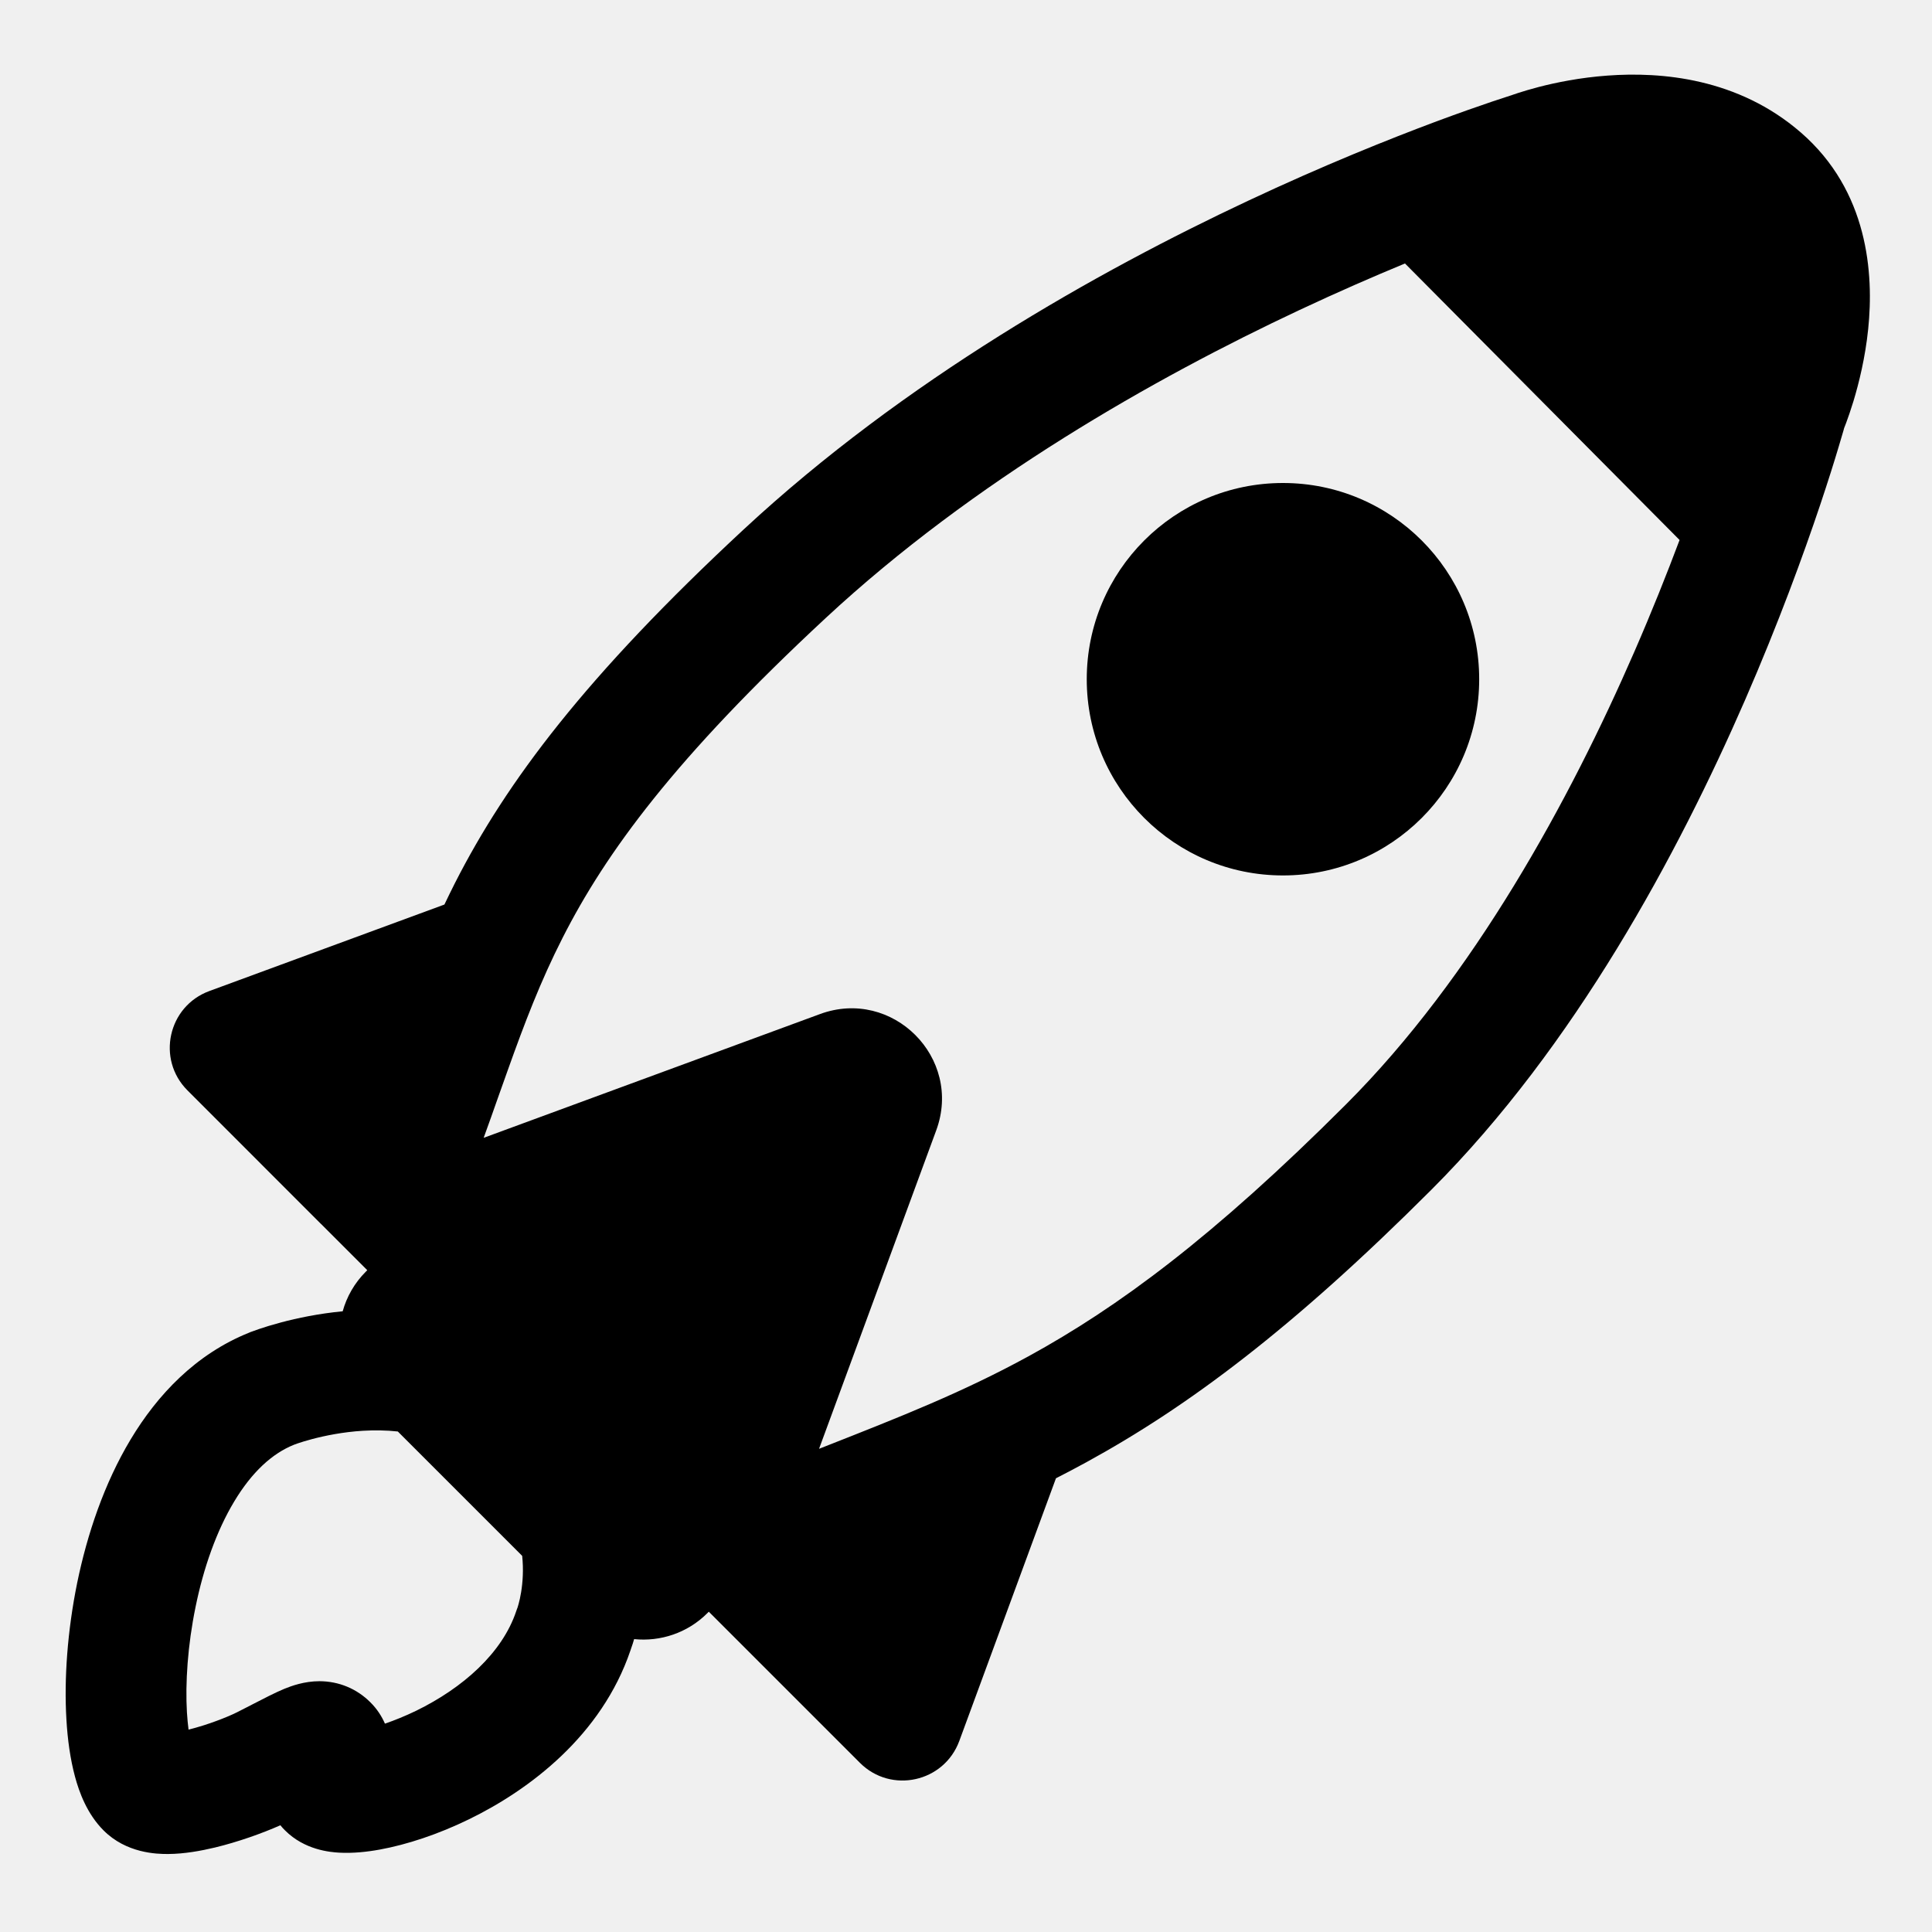
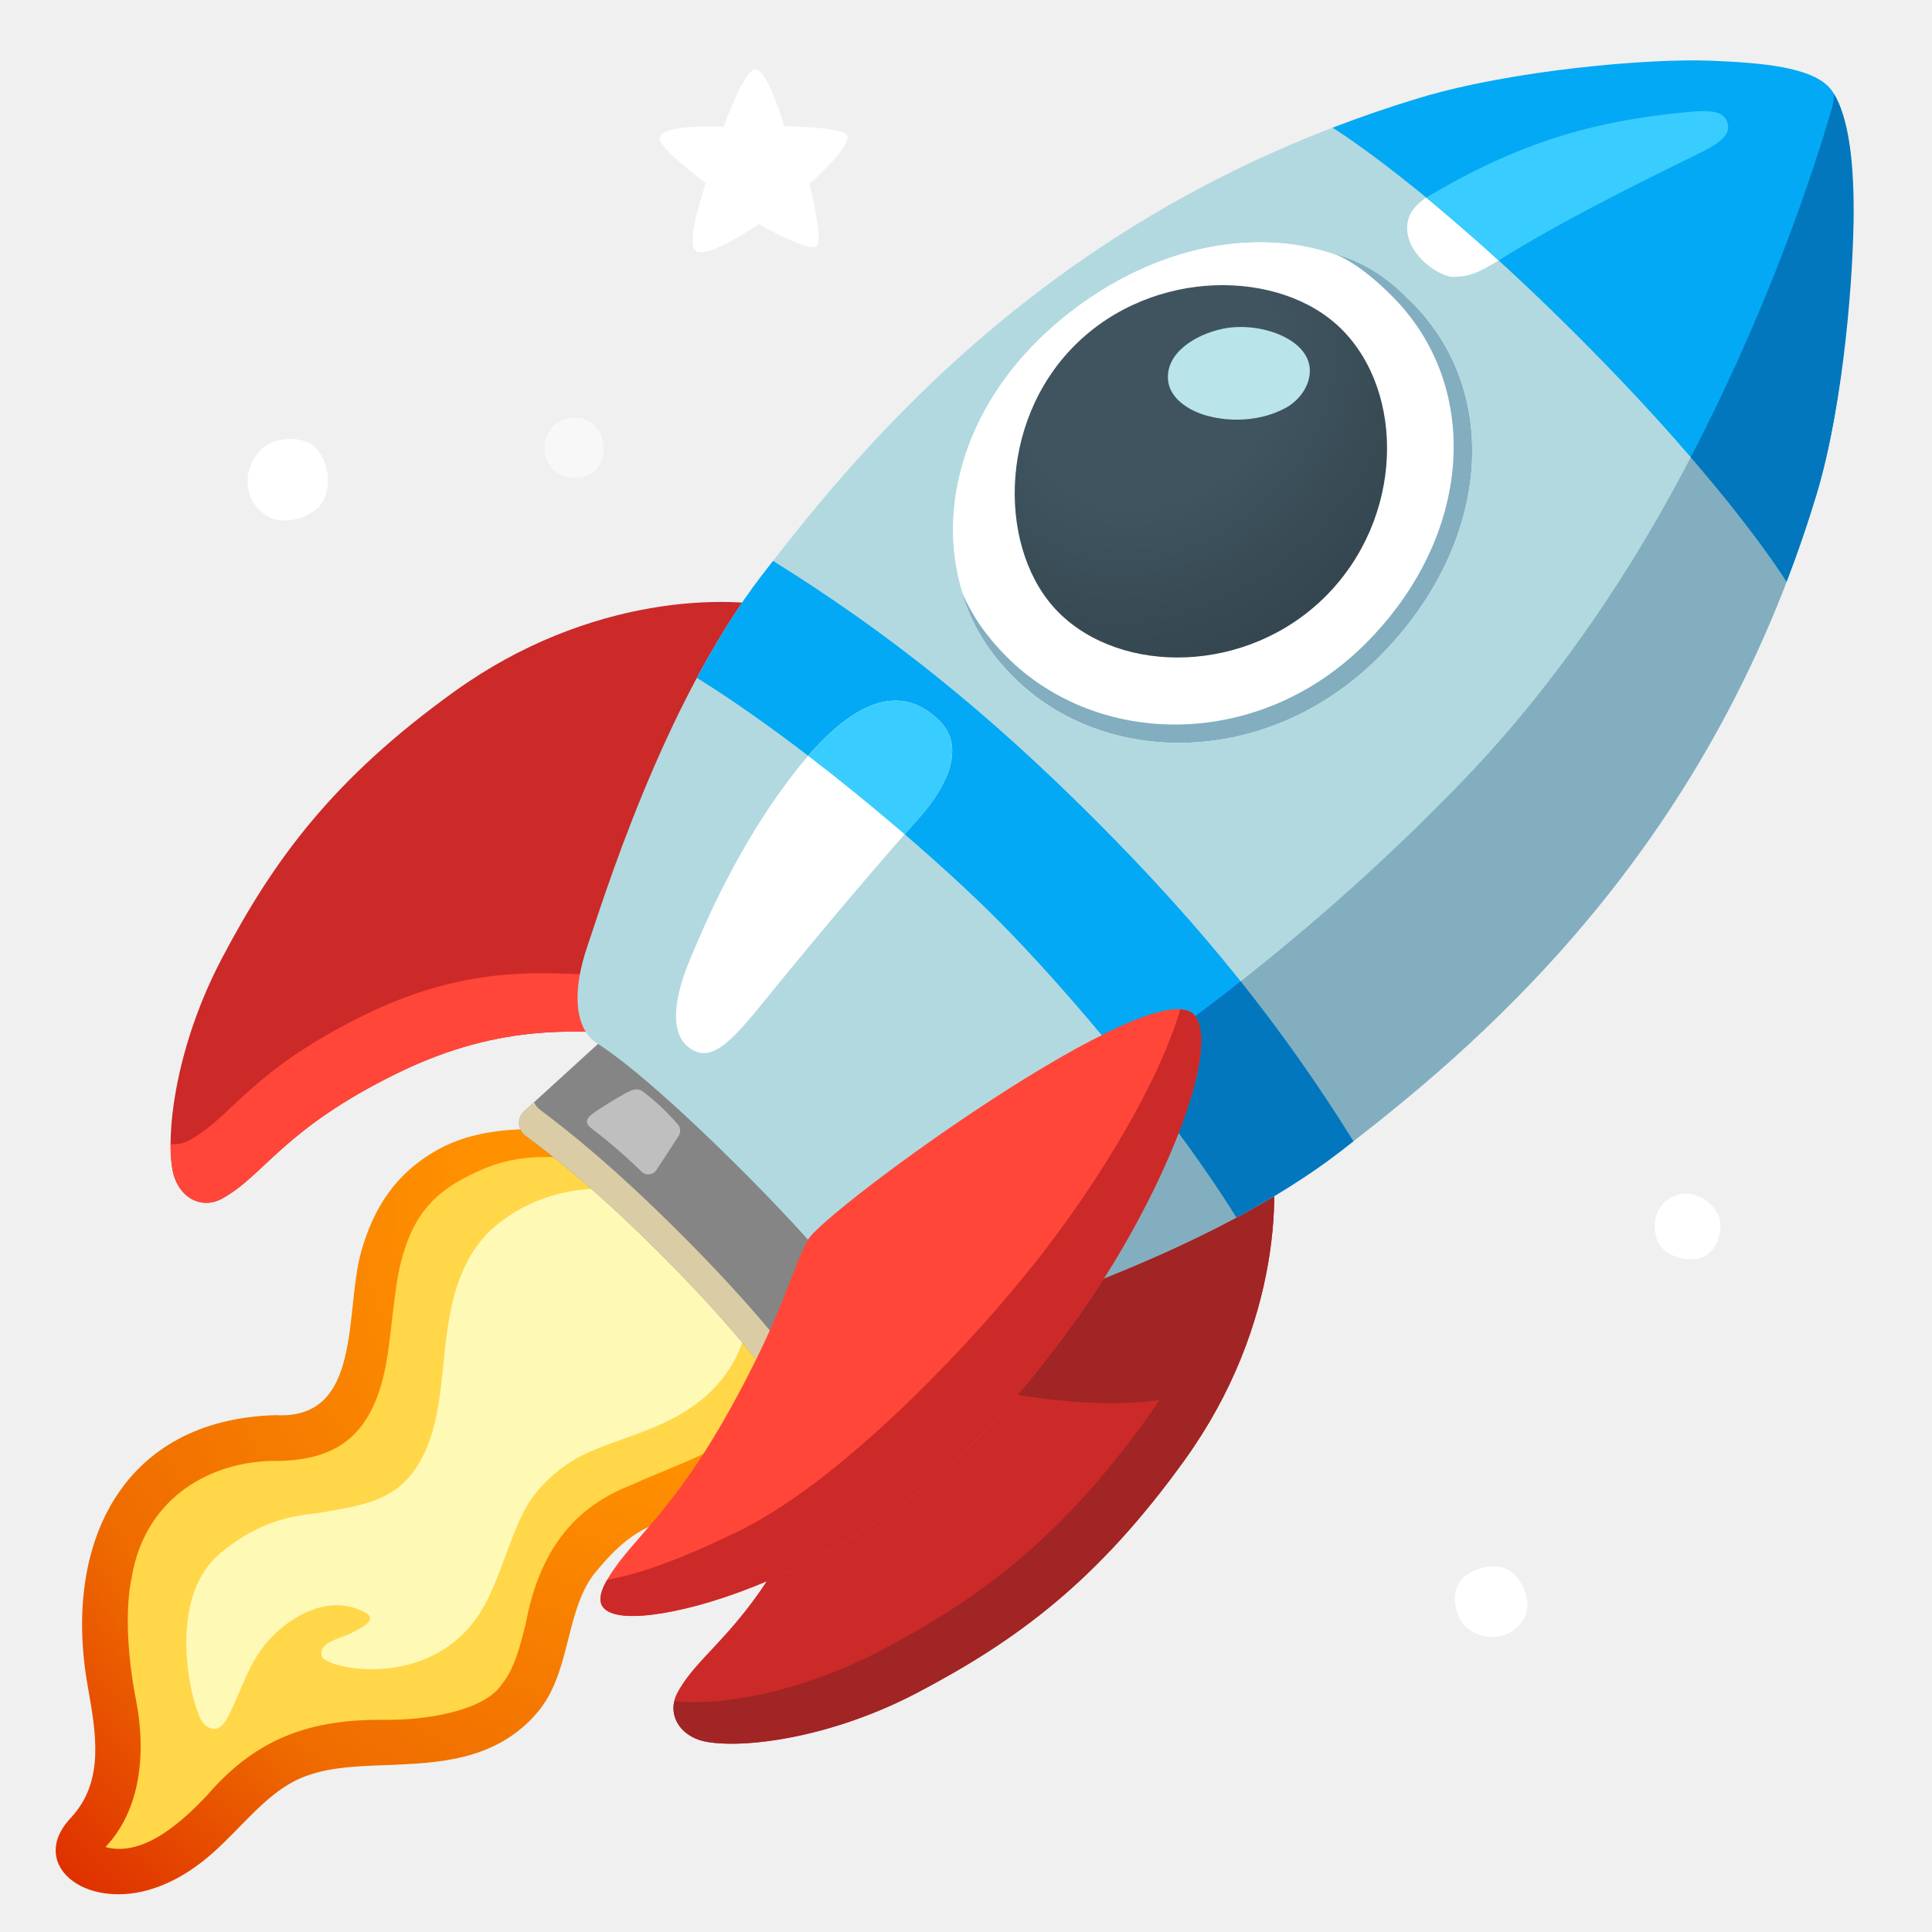
- <svg xmlns="http://www.w3.org/2000/svg" viewBox="0 0 32 32" fill="none">
-   <path d="M24.5 11.25C24.5 13.045 23.045 14.5 21.25 14.5C19.455 14.5 18 13.045 18 11.25C18 9.455 19.455 8 21.25 8C23.045 8 24.5 9.455 24.5 11.25Z" fill="currentColor" />
-   <path d="M30.577 7.007C30.565 7.04 30.554 7.068 30.544 7.092L30.534 7.13C30.516 7.192 30.49 7.282 30.455 7.397C30.387 7.626 30.284 7.956 30.147 8.365C29.873 9.181 29.46 10.316 28.903 11.596C27.796 14.136 26.087 17.327 23.707 19.707C21.409 22.005 19.677 23.298 17.994 24.219C17.826 24.311 17.658 24.399 17.49 24.485L15.889 28.836C15.636 29.521 14.759 29.714 14.243 29.198L11.74 26.695C11.737 26.698 11.733 26.701 11.73 26.705C11.726 26.709 11.722 26.713 11.717 26.718C11.386 27.049 10.937 27.193 10.503 27.149C10.495 27.175 10.488 27.2 10.481 27.222C10.469 27.261 10.457 27.294 10.448 27.319L10.442 27.337C9.963 28.747 8.769 29.645 7.77 30.132C7.256 30.383 6.737 30.553 6.294 30.634C6.076 30.674 5.843 30.698 5.62 30.686C5.463 30.677 5.045 30.641 4.722 30.318C4.694 30.291 4.668 30.262 4.644 30.232C4.344 30.365 3.944 30.508 3.559 30.601C3.328 30.656 3.055 30.706 2.79 30.708C2.589 30.71 2.092 30.694 1.716 30.318C1.441 30.043 1.311 29.683 1.242 29.426C1.164 29.137 1.119 28.812 1.1 28.479C1.06 27.811 1.116 27.013 1.279 26.214C1.443 25.418 1.723 24.575 2.164 23.841C2.605 23.106 3.241 22.427 4.129 22.072C4.13 22.071 4.132 22.07 4.132 22.07L4.136 22.069L4.147 22.064L4.181 22.052C4.208 22.041 4.245 22.028 4.29 22.013C4.38 21.982 4.506 21.943 4.66 21.902C4.92 21.833 5.271 21.758 5.676 21.719C5.743 21.478 5.871 21.25 6.061 21.061C6.068 21.053 6.076 21.046 6.083 21.038L5.32 20.275L5.31 20.266L3.105 18.06C2.589 17.544 2.782 16.667 3.467 16.415L7.361 14.982C7.417 14.864 7.475 14.746 7.535 14.627C8.392 12.943 9.706 11.194 12.32 8.767C14.984 6.294 18.174 4.498 20.671 3.326C21.924 2.737 23.015 2.301 23.794 2.01C24.184 1.865 24.497 1.756 24.713 1.683C24.822 1.646 24.907 1.618 24.965 1.6L25.033 1.578L25.035 1.578L25.047 1.573C25.072 1.564 25.106 1.553 25.148 1.539C25.231 1.512 25.347 1.477 25.489 1.44C25.772 1.367 26.169 1.285 26.625 1.252C27.516 1.186 28.788 1.293 29.827 2.194C30.945 3.163 31.038 4.533 30.943 5.45C30.894 5.927 30.789 6.347 30.699 6.645C30.653 6.795 30.61 6.918 30.577 7.007ZM23.271 4.364C22.746 4.581 22.156 4.838 21.521 5.136C19.12 6.263 16.134 7.955 13.68 10.233C11.177 12.557 10.035 14.123 9.318 15.534C8.954 16.249 8.688 16.946 8.408 17.732C8.355 17.879 8.302 18.03 8.247 18.184C8.172 18.398 8.094 18.618 8.011 18.846L13.582 16.796C14.782 16.354 15.949 17.521 15.507 18.722L13.566 23.997C13.599 23.984 13.632 23.971 13.665 23.958C14.91 23.468 15.94 23.063 17.034 22.465C18.508 21.658 20.091 20.495 22.293 18.293C24.413 16.173 26.002 13.248 27.069 10.797C27.36 10.129 27.61 9.501 27.819 8.944L23.271 4.364ZM8.649 25.77L6.589 23.71C6.398 23.689 6.204 23.687 6.012 23.698C5.681 23.718 5.385 23.779 5.172 23.835C5.066 23.863 4.984 23.889 4.931 23.907C4.905 23.916 4.886 23.923 4.876 23.927L4.868 23.93C4.507 24.075 4.171 24.383 3.879 24.87C3.585 25.359 3.37 25.973 3.239 26.616C3.107 27.257 3.068 27.88 3.096 28.361C3.103 28.469 3.112 28.565 3.123 28.648C3.434 28.571 3.76 28.443 3.921 28.363C3.999 28.324 4.083 28.281 4.168 28.237L4.169 28.236C4.364 28.135 4.566 28.031 4.71 27.972C4.826 27.925 5.038 27.846 5.292 27.846C5.609 27.847 5.908 27.968 6.136 28.197C6.243 28.303 6.321 28.424 6.376 28.549C6.536 28.494 6.712 28.423 6.894 28.335C7.661 27.96 8.318 27.384 8.551 26.684L8.561 26.655L8.568 26.637L8.57 26.632L8.575 26.617C8.583 26.591 8.597 26.544 8.611 26.479C8.639 26.35 8.667 26.159 8.66 25.933C8.658 25.881 8.655 25.826 8.649 25.77ZM5.733 28.689C5.71 28.688 5.715 28.685 5.741 28.689L5.733 28.689Z" fill="currentColor" />
+ <svg xmlns="http://www.w3.org/2000/svg" xml:space="preserve" id="rocket-Layer_2_00000010285873290264657570000016425740306604066721_" x="0" y="0" version="1.1" viewBox="0 0 128 128">
+   <path fill="#FFF" d="M17.31 29.762c-1.2 1.2-1.253 3.123.087 4.225 1.189.984 3.123.346 3.847-.54s.638-2.81-.324-3.76c-.962-.963-2.875-.65-3.61.075" />
+   <path fill="#FFF" d="M36.634 28.239c-.908 1.005-.616 2.496.227 3.047s2.107.497 2.723-.26c.552-.68.616-2.042-.226-2.885-.735-.724-2.14-.55-2.724.098" opacity=".5" />
+   <path fill="#FFF" d="M47.946 8.402s1.318-3.761 2.096-3.804c.79-.044 1.924 3.76 1.924 3.76s3.901.044 4.16.616c.336.735-2.496 3.2-2.496 3.2s.919 3.673.487 4.117c-.487.486-3.848-1.449-3.848-1.449s-3.458 2.41-4.203 1.751c-.649-.573.702-4.463.702-4.463s-3.242-2.367-3.07-3.026c.25-.93 4.248-.702 4.248-.702m49.298 99.493c1.194.9 2.878.722 3.672-.574.719-1.153-.08-2.761-.934-3.286s-2.522-.224-3.246.732c-.712.947-.213 2.59.508 3.128m16.598-27.389c-.577-1.249-2.119-1.848-3.287-1.075-1.132.757-1.085 2.205-.62 3.002s1.948 1.278 2.952.82c1.003-.46 1.307-1.999.955-2.747" />
+   <path fill="#FFD749" d="M30.21 77.192a10.36 10.36 0 0 0-4.848 6.182c-.57 2.055-.488 4.234-.882 6.33s-1.448 4.278-3.42 5.089c-1.04.428-2.198.418-3.32.501-2.522.188-5.08.926-7.006 2.566-1.87 1.592-3.006 3.93-3.476 6.34-.471 2.411-.322 4.904.046 7.333.294 1.94.727 3.904.43 5.843a7.9 7.9 0 0 1-1.834 3.96c-.375.432-.83.94-.682 1.491.1.376.458.622.812.783 2.346 1.074 5.114-.233 7.043-1.947s3.523-3.889 5.833-5.039c2.448-1.219 5.312-1.098 8.044-1.238 2.73-.14 5.709-.71 7.442-2.825 2.12-2.585 1.66-6.607 3.776-9.196 1.151-1.41 2.892-2.173 4.548-2.929 3.047-1.391 6.104-2.983 8.328-5.489s3.472-6.12 2.37-9.283c-.764-2.19-2.51-3.87-4.24-5.414-1.474-1.317-3.003-2.66-4.858-3.344-7.68-2.833-11.702-1.065-14.105.286" />
+   <radialGradient id="rocket-SVGID_1_" cx="47.32" cy="80.024" r="62.861" gradientUnits="userSpaceOnUse">
+     <stop offset=".255" style="stop-color:#ff9100" />
+     <stop offset=".714" style="stop-color:#ef6c00" />
+     <stop offset="1" style="stop-color:#dd2c00" />
+   </radialGradient>
+   <path fill="url(#rocket-SVGID_1_)" d="M7.87 125.499c-3.403.025-5.59-2.576-3.127-5.118 2.205-2.421 1.606-5.6 1.078-8.623-1.7-9.433 2.236-17.707 12.426-18 5.79.33 4.57-6.81 5.67-10.785.83-2.988 2.343-5.265 5.046-6.783 3.027-1.7 8.248-2.194 16.1.703 2.164.798 3.696.976 5.11 2.238 5.62 4.462 7.173 10.758 1.992 16.812-2.394 2.7-6.01 3.765-9.178 5.212-1.545.703-2.74 2.03-3.658 3.16-1.923 2.573-1.5 6.581-3.776 9.197-2.75 3.182-6.633 3.292-9.902 3.428-2.222.079-4.32.153-6.077 1.027-2.07 1.034-3.69 3.228-5.505 4.818-2.002 1.778-4.19 2.714-6.2 2.714m-.884-3.126c2.508.683 5.064-1.652 6.77-3.467 3.293-3.802 6.875-5.02 11.79-4.963 3.017.028 6.592-.693 7.686-2.334.848-1.033 1.211-2.481 1.596-4.014.827-4.417 2.849-7.585 6.953-9.193 3.331-1.508 6.214-2.268 8.14-4.45 4.037-4.77 2.642-9.098-1.745-12.583-1.29-1.15-2.75-2.454-4.38-3.056-7.56-2.788-10.745-1.501-13.197-.173s-3.375 3.088-3.984 5.278c-.535 1.955-.656 4.99-1.056 7.05-.93 4.841-3.44 6.4-7.707 6.322-4.326.176-8.286 2.716-9.122 7.697-.443 2.044-.294 4.964.2 7.72.73 3.39.61 7.46-1.944 10.166" />
+   <path fill="#FFF9B6" d="M41.291 78.828c-4.457-.496-7.495 1.417-8.897 2.79-1.464 1.434-2.206 3.457-2.586 5.47s-.441 4.074-.781 6.095c-.352 2.088-1.105 4.274-2.83 5.503-1.31.932-2.971 1.169-4.551 1.466-1.389.262-3.962.143-7.103 2.803s-2.242 8.422-1.396 10.61c.125.324.289.66.589.838.779.459 1.196-.261 1.579-1.08.862-1.846 1.205-3.082 2.279-4.407s3.774-3.457 6.462-2.156c1.01.49.191.929-.782 1.434-.765.397-2.19.597-1.967 1.513s7.916 2.518 10.987-3.723c.932-1.894 1.397-3.723 2.304-5.63.884-1.854 2.67-3.413 4.564-4.209 2.7-1.135 5.02-1.57 7.27-3.37 2.189-1.75 3.752-4.786 2.786-7.416-1.642-4.47-3.789-6.072-7.927-6.531" />
+   <path fill="#CC2929" d="M52.283 40.402C48.408 39.32 39.041 39.4 30.14 45.79c-8.078 5.8-12 11.17-15.442 17.71-2.999 5.701-3.726 11.425-3.272 13.984.32 1.804 1.869 2.707 3.293 1.924 2.802-1.541 4.034-4.6 11.592-8.3 7.16-3.507 12.247-2.717 16.156-2.615 2.948.077 13.692-27.007 9.816-28.09" />
+   <path fill="#FF4638" d="M52.283 40.402a13 13 0 0 0-1.436-.297c-.974 7.597-8.198 24.58-10.534 24.519-3.909-.102-8.995-.892-16.156 2.614-7.558 3.701-8.79 6.76-11.591 8.3a2.1 2.1 0 0 1-1.262.257c-.002.653.04 1.224.122 1.688.32 1.804 1.869 2.707 3.293 1.924 2.802-1.541 4.034-4.6 11.592-8.3 7.16-3.507 12.247-2.717 16.156-2.615 2.948.077 13.692-27.007 9.816-28.09" />
+   <path fill="#CC2929" d="M83.903 74.544c1.083 3.876 1.003 13.243-5.387 22.143-5.8 8.078-11.169 12-17.71 15.442-5.7 2.999-11.424 3.726-13.983 3.272-1.805-.32-2.707-1.869-1.924-3.293 1.541-2.802 4.599-4.033 8.3-11.592 3.506-7.16 2.717-12.247 2.615-16.156-.077-2.947 27.006-13.692 28.09-9.816" />
+   <path fill="#A02524" d="m83.232 77.97-11.438 5.707-7.415 8.117s8.807 2.288 14.8.455z" />
+   <path fill="#A02524" d="M83.903 74.544c-.166-.595-.948-.842-2.147-.83.572 4.55-.244 12.559-5.751 20.23-5.8 8.077-11.17 12-17.71 15.441-5.45 2.867-10.913 3.655-13.62 3.322-.282 1.233.595 2.419 2.148 2.694 2.559.454 8.283-.273 13.983-3.272 6.541-3.441 11.91-7.364 17.71-15.442 6.39-8.9 6.47-18.267 5.387-22.143" />
+   <path fill="#858585" d="M62.318 82.107c-2.249-3.515-14.083-15.349-17.597-17.598l-9.994 9.114a1.044 1.044 0 0 0 .082 1.612c1.592 1.183 4.46 3.359 8.943 7.84s6.657 7.351 7.84 8.943a1.044 1.044 0 0 0 1.612.082z" />
+   <path fill="#DACDA6" d="M53.322 91.073c-1.248-1.657-3.542-4.643-8.233-9.335-4.692-4.691-7.678-6.984-9.335-8.233a1.13 1.13 0 0 1-.366-.484l-.66.602a1.044 1.044 0 0 0 .081 1.612c1.592 1.183 4.46 3.359 8.943 7.84 4.482 4.483 6.657 7.351 7.84 8.943a1.044 1.044 0 0 0 1.612.082l.602-.66a1.13 1.13 0 0 1-.484-.367" />
+   <path fill="#B2D9E0" d="M120.344 32.764c1.868-6.21 2.358-14.75 2.358-18.724 0-3.947-.35-7.053-1.587-8.327-1.275-1.237-4.38-1.588-8.328-1.588-3.975 0-12.514.49-18.724 2.358-24.178 7.272-37.004 23.09-43.588 31.635s-10.621 21.85-11.562 24.583-.981 5.401.69 6.454c1.615 1.018 4.762 3.594 9.618 8.45 4.857 4.857 7.14 7.79 8.423 9.62 1.133 1.618 3.75 1.63 6.482.689 2.733-.94 16.038-4.978 24.583-11.562s24.364-19.41 31.635-43.588" />
+   <path fill="#82AEC0" d="M120.344 32.764c1.868-6.21 2.358-14.75 2.358-18.724 0-3.504-.28-6.337-1.207-7.822-3.354 11.83-10.546 30.947-24.586 45.52-19.442 20.177-40.512 29.615-40.512 29.615l-1.173 2.733a47 47 0 0 1 2.42 3.14c1.133 1.617 3.75 1.628 6.482.688s16.038-4.978 24.583-11.562 24.363-19.41 31.635-43.588" />
+   <path fill="#FFF" d="M94.916 12.823c-1.227.707-1.723 1.424-1.685 2.376.074 1.858 2.275 3.16 3.021 3.145 1.021-.019 1.51-.132 3.344-1.277 4.92-3.07 12.133-6.468 13.223-7.03 1.09-.56 1.88-1.116 1.633-1.895s-1.05-.873-2.587-.725c-7.628.736-13.764 3.569-16.95 5.406" />
+   <path fill="#03A9F4" d="M120.344 32.764c1.868-6.21 2.358-14.75 2.358-18.724 0-3.947-.35-7.053-1.587-8.327-1.275-1.237-4.172-1.554-7.838-1.694-3.972-.152-13.004.597-19.214 2.464a82 82 0 0 0-5.777 1.982c.068.042 6.263 3.822 16.259 13.818s13.775 16.19 13.817 16.258a82 82 0 0 0 1.982-5.777m-47.81 21.529c-7.206-7.206-13.76-12.43-21.318-17.132l-.741.957c-1.587 2.06-3.022 4.397-4.305 6.795 6.71 4.145 15.2 11.305 19.82 15.924s11.78 13.11 15.925 19.82c2.397-1.283 4.735-2.718 6.794-4.305q.466-.358.957-.741c-4.701-7.558-9.926-14.112-17.132-21.318" />
+   <path fill="#FFF" d="M91.361 43.525c-7.36 7.361-18.201 7.338-24.21 1.33s-5.31-16.15 2.453-23.087c7.633-6.82 17.945-7.715 23.953-1.707s5.165 16.104-2.196 23.464" />
+   <path fill="#FFF" d="M91.361 43.525c-7.36 7.361-18.201 7.338-24.21 1.33s-5.31-16.15 2.453-23.087c7.633-6.82 17.945-7.715 23.953-1.707s5.165 16.104-2.196 23.464" />
+   <path fill="#82AEC0" d="M93.557 20.061c-1.616-1.615-2.964-2.576-5.066-3.212 1.243.536 2.461 1.493 3.735 2.768 6.008 6.008 5.355 15.914-1.751 23.02s-17.76 6.896-23.768.888c-1.29-1.29-2.262-2.646-2.946-4.23.634 2.102 1.755 3.924 3.39 5.56 6.009 6.008 16.85 6.031 24.21-1.33 7.361-7.36 8.204-17.456 2.196-23.464" />
+   <radialGradient id="rocket-SVGID_00000083770919074451489010000017324086113155513989_" cx="74.738" cy="21.939" r="26.152" gradientTransform="matrix(.63308 .77408 -.91451 .74793 49.123 -48.934)" gradientUnits="userSpaceOnUse">
+     <stop offset=".294" style="stop-color:#3f545f" />
+     <stop offset=".884" style="stop-color:#2f3f47" />
+   </radialGradient>
+   <path fill="url(#rocket-SVGID_00000083770919074451489010000017324086113155513989_)" d="M87.823 39.508c-5.179 5.179-13.514 5.24-17.689 1.066-3.973-3.973-4.112-12.51 1.067-17.689s13.669-5.087 17.69-1.067c4.22 4.221 4.112 12.51-1.068 17.69" />
+   <path fill="#BFBFBF" d="M41.7 72.3c-.434.2-1.901 1.077-2.483 1.521s-.283.746.04.991a35 35 0 0 1 3.235 2.804.65.65 0 0 0 1.003-.104l1.46-2.24a.65.65 0 0 0-.048-.78c-.991-1.12-1.643-1.666-2.271-2.148-.249-.19-.503-.245-.936-.044" />
+   <path fill="#0277BD" d="M82.194 65.02a154 154 0 0 1-7.55 5.582c2.705 3.355 5.322 6.9 7.27 10.055l.004-.002a64 64 0 0 0 1.773-.985l.086-.051a54 54 0 0 0 1.641-.988c.165-.103.322-.213.485-.318.401-.259.804-.517 1.192-.785a39 39 0 0 0 1.614-1.176q.466-.358.957-.741a110 110 0 0 0-7.472-10.592m40.616-51.095c0-3.504-.388-6.22-1.315-7.706.02.277-.048.682-.162 1.07-1.86 6.343-4.94 14.598-9.317 23.005 4.475 5.187 6.317 8.2 6.346 8.248a82 82 0 0 0 1.982-5.777c1.868-6.21 2.467-14.865 2.467-18.84" />
+   <path fill="#FF4638" d="M79.142 67.261c1.807 2.248-2.157 12.11-7.517 19.7-5.737 8.123-11.03 12.82-17.57 16.26-5.701 3-10.927 4.145-13.028 3.777-1.077-.188-1.672-.748-.889-2.173 1.541-2.801 4.23-4.225 8.3-11.591 3.562-6.448 4.012-9.169 5.094-11.1 1.082-1.932 23.089-18.009 25.61-14.873" />
+   <path fill="#CC2929" d="M79.142 67.262c-.198-.247-.53-.363-.95-.388-1.24 4.338-5.063 11.187-10.223 17.547-4.59 5.656-12.63 13.911-19.05 17.031-3.83 1.862-6.584 2.85-8.685 3.212q-.049.08-.096.161c-.783 1.425-.188 1.985.889 2.173 2.1.368 7.327-.777 13.027-3.776 6.54-3.441 11.834-8.138 17.57-16.261 5.36-7.59 9.325-17.452 7.518-19.7" />
+   <path fill="#39CCFF" d="M114.452 8.142c-.246-.779-1.05-.867-2.587-.725-6.537.605-11.44 2.14-17.373 5.67 1.163.979 3.401 2.88 4.808 4.164l.296-.184c4.92-3.07 12.134-6.468 13.223-7.03 1.09-.56 1.88-1.116 1.633-1.895" />
+   <path fill="#FFF" d="M60.945 54.125c-4.655 5.25-8.522 10.01-10.601 12.554s-3.37 3.824-4.783 2.654c-1.023-.848-1.067-2.795.088-5.602.889-2.16 3.296-7.952 7.28-12.918 2.935-3.658 6.362-6.032 9.343-3.03 1.695 1.707.495 4.287-1.327 6.342" />
+   <path fill="#39CCFF" d="M60.945 54.125c1.822-2.055 3.022-4.635 1.327-6.342-2.775-2.794-5.936-.929-8.726 2.293a146 146 0 0 1 6.393 5.2q.502-.582 1.006-1.151" />
+   <path fill="#B9E4EA" d="M86.779 24.473c.044 1.06-.681 2.054-1.615 2.559-2 1.08-4.39.87-5.766.32-.97-.389-1.914-1.123-2.012-2.164-.165-1.756 1.716-2.995 3.589-3.399 2.401-.519 5.717.615 5.804 2.684" />
</svg>
